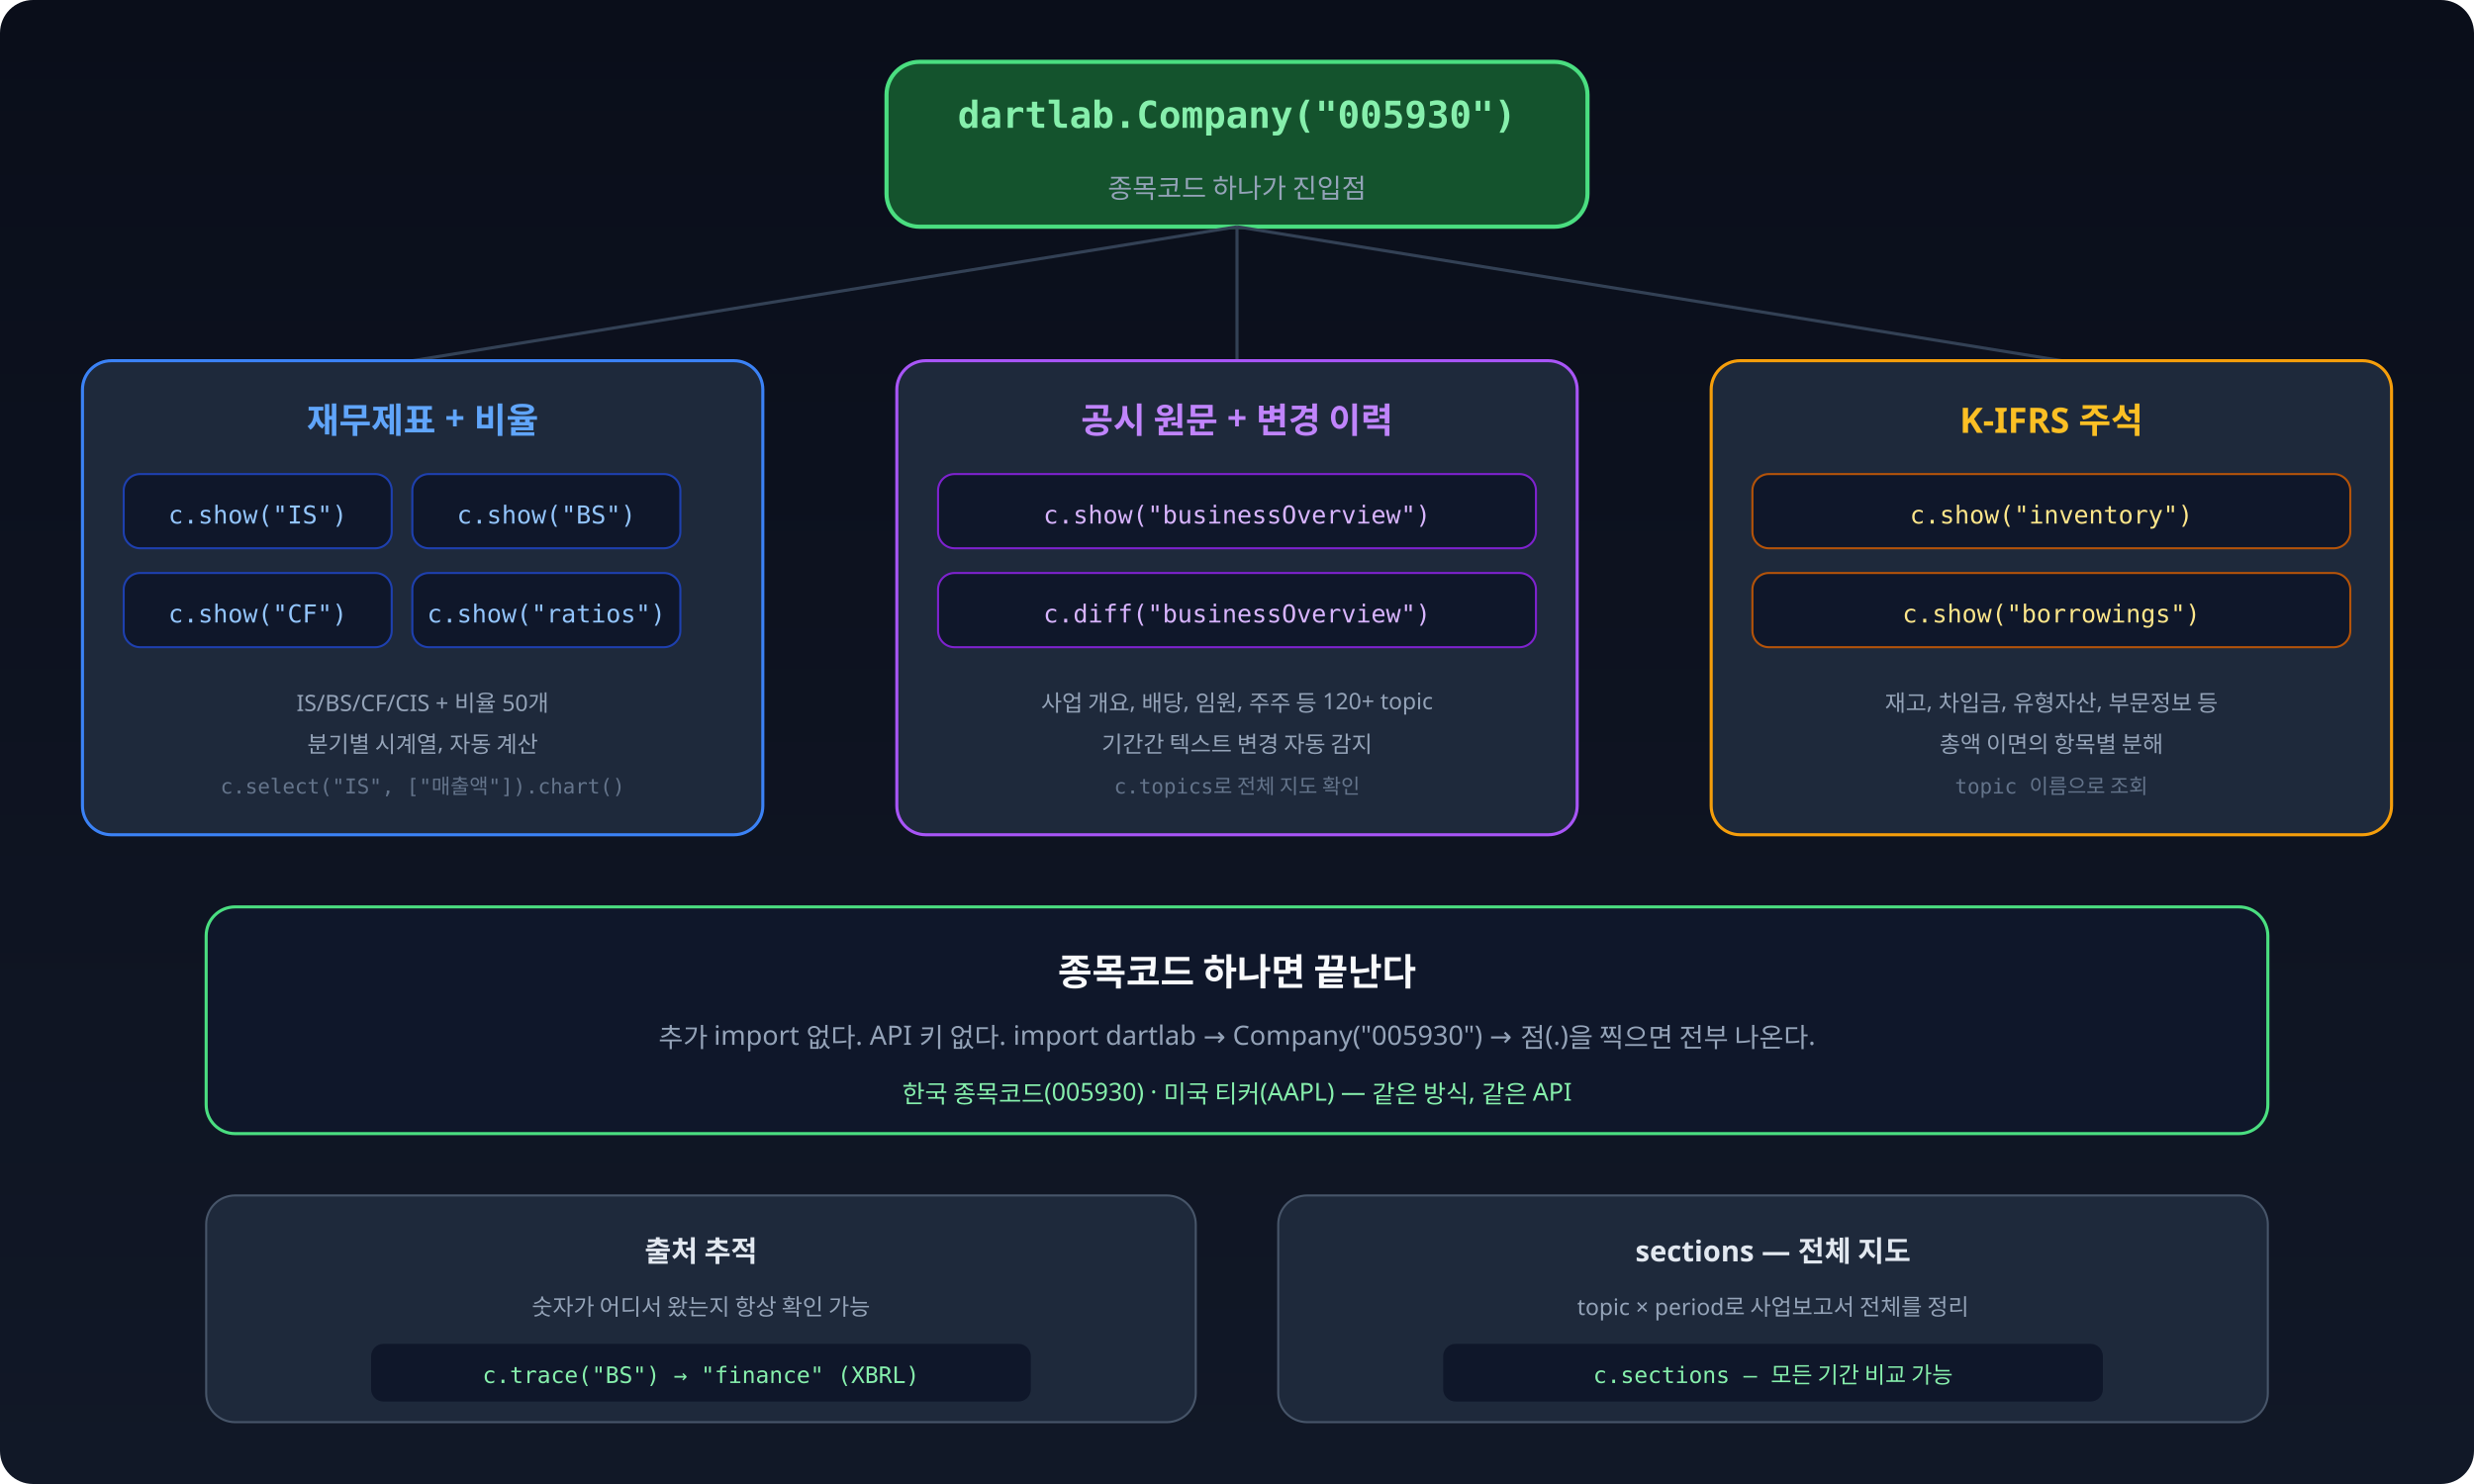
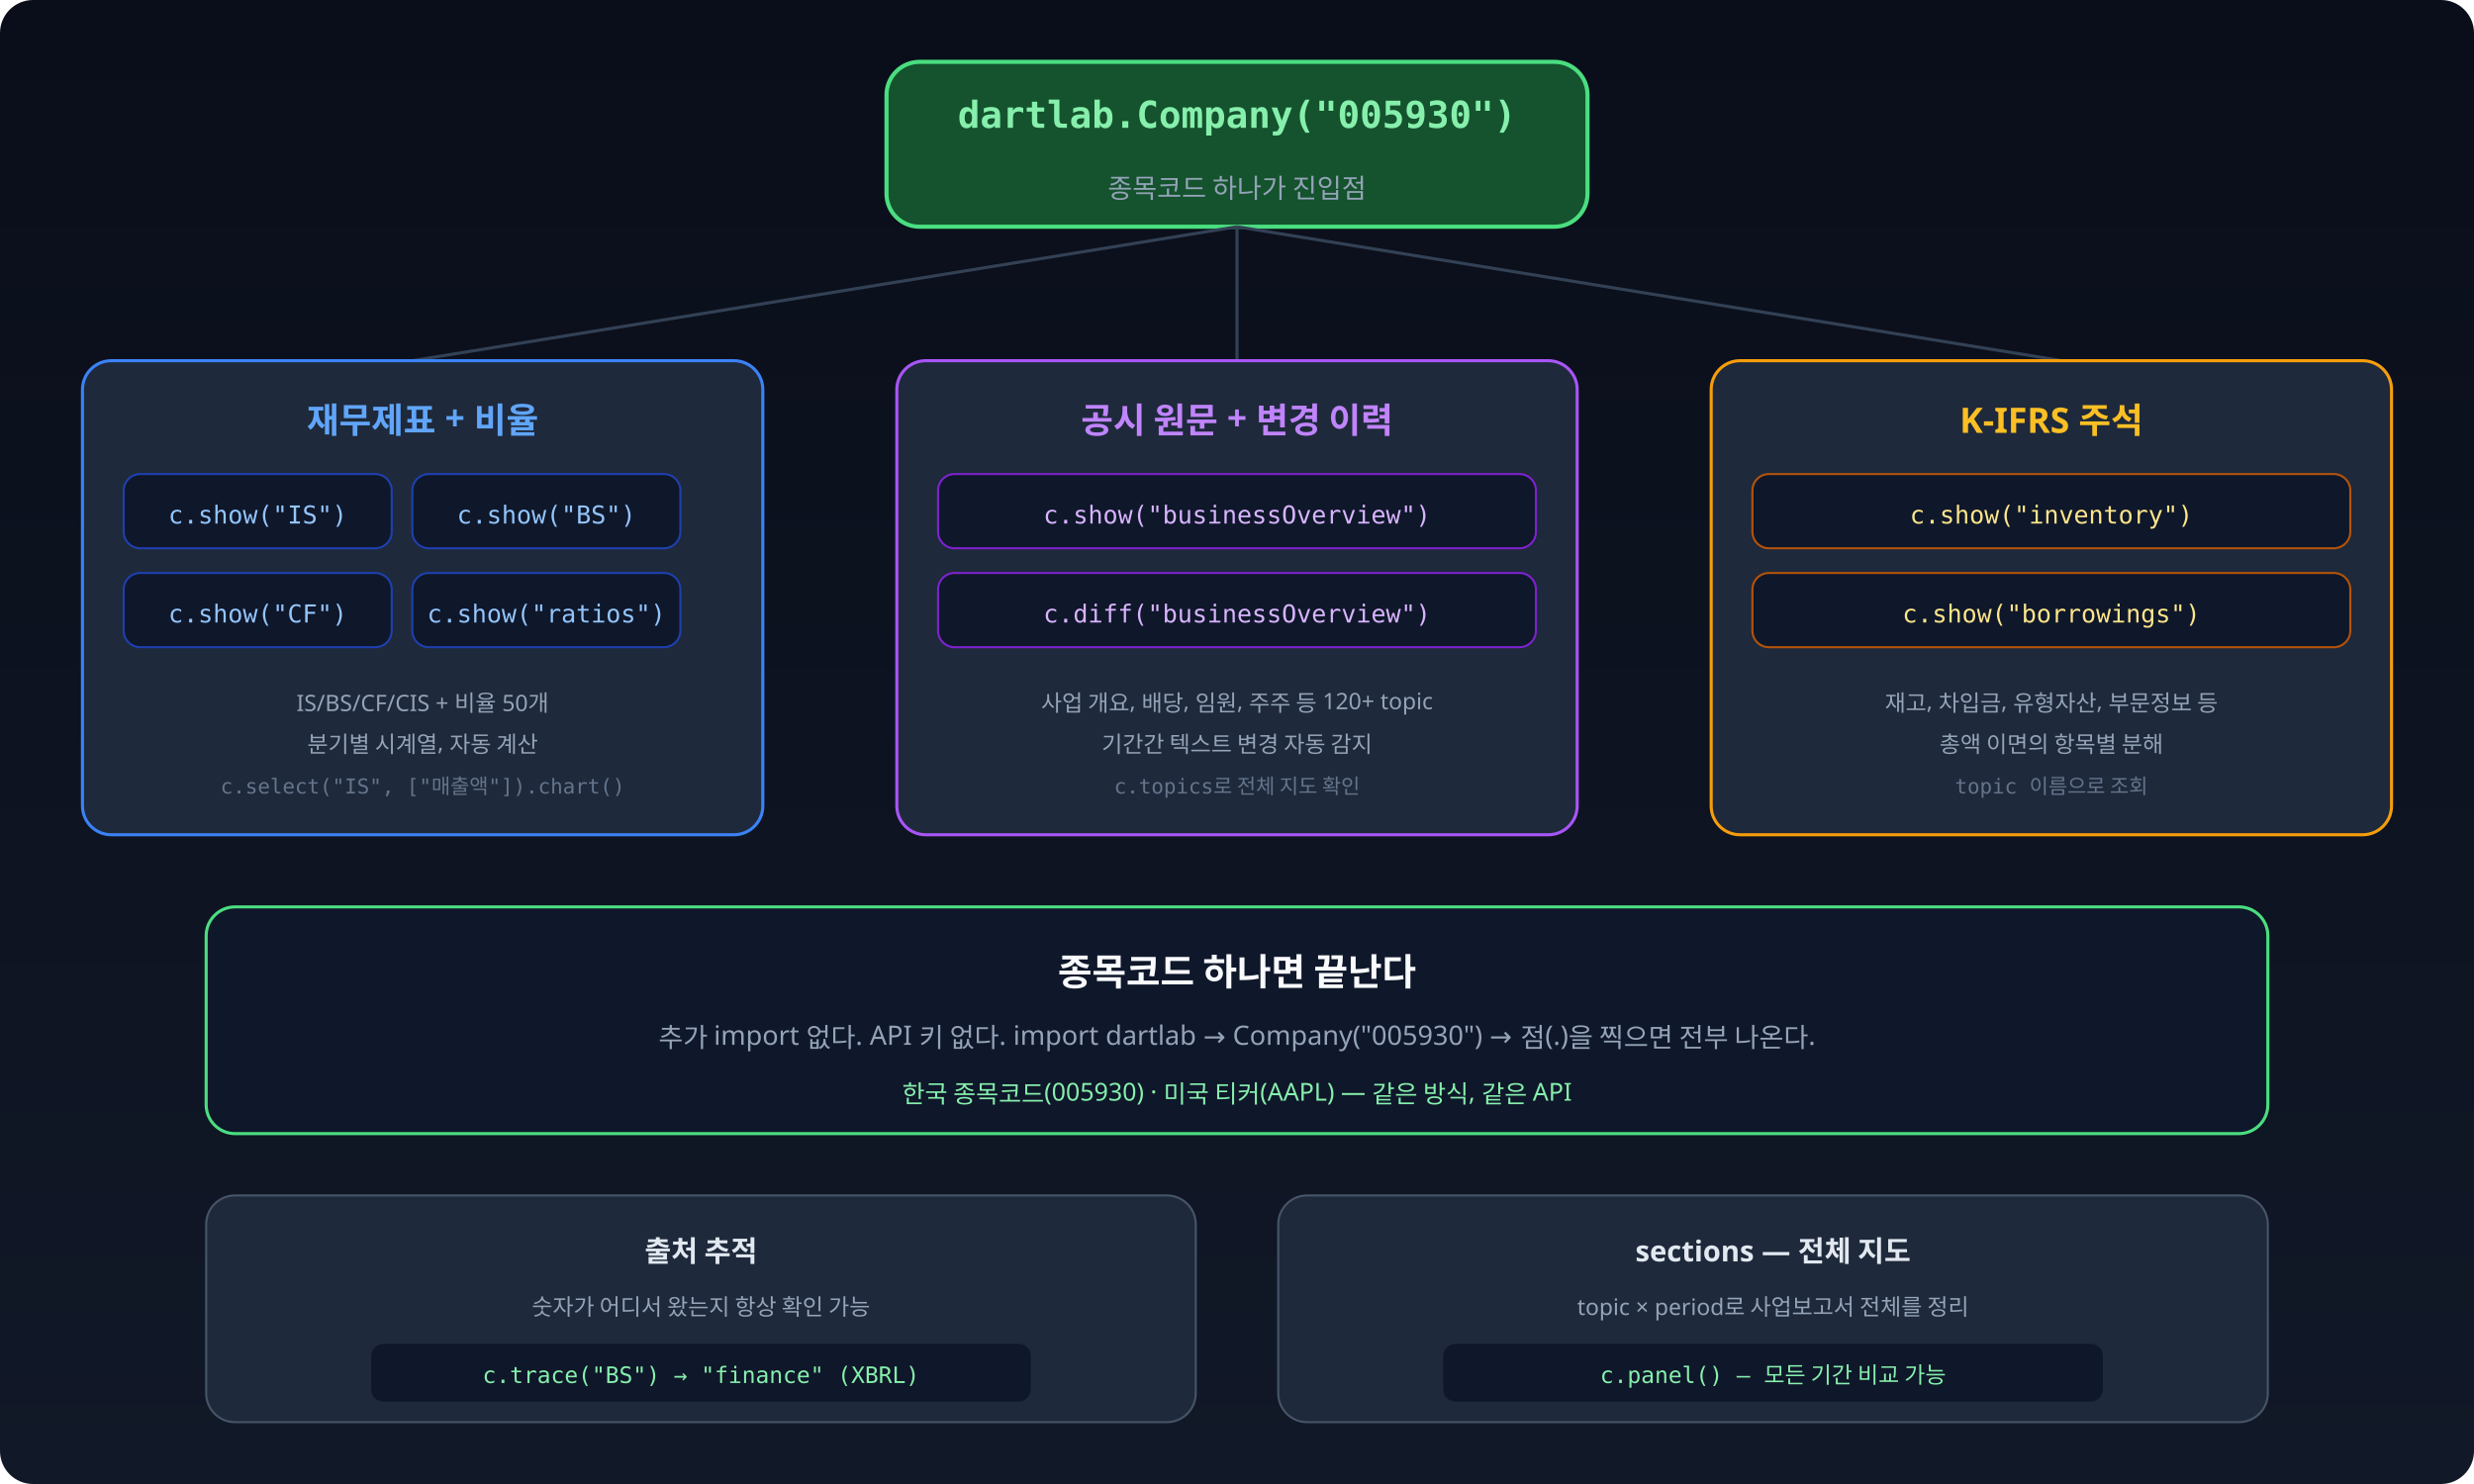
<svg xmlns="http://www.w3.org/2000/svg" viewBox="0 0 1200 720">
  <defs>
    <linearGradient id="bg130a" x1="0" y1="0" x2="0" y2="1">
      <stop offset="0%" stop-color="#0a0e1a" />
      <stop offset="100%" stop-color="#111827" />
    </linearGradient>
  </defs>
  <rect width="1200" height="720" fill="url(#bg130a)" rx="16" />
  <rect x="430" y="30" width="340" height="80" rx="16" fill="#14532d" stroke="#4ade80" stroke-width="2" />
  <text x="600" y="62" text-anchor="middle" fill="#86efac" font-family="monospace" font-size="18" font-weight="700">dartlab.Company("005930")</text>
  <text x="600" y="96" text-anchor="middle" fill="#94a3b8" font-family="system-ui, sans-serif" font-size="13">종목코드 하나가 진입점</text>
  <line x1="600" y1="110" x2="200" y2="175" stroke="#334155" stroke-width="1.5" />
  <line x1="600" y1="110" x2="600" y2="175" stroke="#334155" stroke-width="1.5" />
  <line x1="600" y1="110" x2="1000" y2="175" stroke="#334155" stroke-width="1.5" />
  <rect x="40" y="175" width="330" height="230" rx="14" fill="#1e293b" stroke="#3b82f6" stroke-width="1.5" />
  <text x="205" y="210" text-anchor="middle" fill="#60a5fa" font-family="system-ui, sans-serif" font-size="17" font-weight="700">재무제표 + 비율</text>
  <rect x="60" y="230" width="130" height="36" rx="8" fill="#0f172a" stroke="#1e40af" stroke-width="1" />
  <text x="125" y="254" text-anchor="middle" fill="#93c5fd" font-family="monospace" font-size="12">c.show("IS")</text>
  <rect x="200" y="230" width="130" height="36" rx="8" fill="#0f172a" stroke="#1e40af" stroke-width="1" />
  <text x="265" y="254" text-anchor="middle" fill="#93c5fd" font-family="monospace" font-size="12">c.show("BS")</text>
  <rect x="60" y="278" width="130" height="36" rx="8" fill="#0f172a" stroke="#1e40af" stroke-width="1" />
  <text x="125" y="302" text-anchor="middle" fill="#93c5fd" font-family="monospace" font-size="12">c.show("CF")</text>
  <rect x="200" y="278" width="130" height="36" rx="8" fill="#0f172a" stroke="#1e40af" stroke-width="1" />
  <text x="265" y="302" text-anchor="middle" fill="#93c5fd" font-family="monospace" font-size="12">c.show("ratios")</text>
  <text x="205" y="345" text-anchor="middle" fill="#94a3b8" font-family="system-ui, sans-serif" font-size="11">IS/BS/CF/CIS + 비율 50개</text>
  <text x="205" y="365" text-anchor="middle" fill="#94a3b8" font-family="system-ui, sans-serif" font-size="11">분기별 시계열, 자동 계산</text>
  <text x="205" y="385" text-anchor="middle" fill="#64748b" font-family="monospace" font-size="10">c.select("IS", ["매출액"]).chart()</text>
  <rect x="435" y="175" width="330" height="230" rx="14" fill="#1e293b" stroke="#a855f7" stroke-width="1.5" />
  <text x="600" y="210" text-anchor="middle" fill="#c084fc" font-family="system-ui, sans-serif" font-size="17" font-weight="700">공시 원문 + 변경 이력</text>
  <rect x="455" y="230" width="290" height="36" rx="8" fill="#0f172a" stroke="#7e22ce" stroke-width="1" />
  <text x="600" y="254" text-anchor="middle" fill="#d8b4fe" font-family="monospace" font-size="12">c.show("businessOverview")</text>
  <rect x="455" y="278" width="290" height="36" rx="8" fill="#0f172a" stroke="#7e22ce" stroke-width="1" />
  <text x="600" y="302" text-anchor="middle" fill="#d8b4fe" font-family="monospace" font-size="12">c.diff("businessOverview")</text>
  <text x="600" y="345" text-anchor="middle" fill="#94a3b8" font-family="system-ui, sans-serif" font-size="11">사업 개요, 배당, 임원, 주주 등 120+ topic</text>
  <text x="600" y="365" text-anchor="middle" fill="#94a3b8" font-family="system-ui, sans-serif" font-size="11">기간간 텍스트 변경 자동 감지</text>
  <text x="600" y="385" text-anchor="middle" fill="#64748b" font-family="monospace" font-size="10">c.topics로 전체 지도 확인</text>
  <rect x="830" y="175" width="330" height="230" rx="14" fill="#1e293b" stroke="#f59e0b" stroke-width="1.5" />
  <text x="995" y="210" text-anchor="middle" fill="#fbbf24" font-family="system-ui, sans-serif" font-size="17" font-weight="700">K-IFRS 주석</text>
  <rect x="850" y="230" width="290" height="36" rx="8" fill="#0f172a" stroke="#b45309" stroke-width="1" />
  <text x="995" y="254" text-anchor="middle" fill="#fde68a" font-family="monospace" font-size="12">c.show("inventory")</text>
  <rect x="850" y="278" width="290" height="36" rx="8" fill="#0f172a" stroke="#b45309" stroke-width="1" />
  <text x="995" y="302" text-anchor="middle" fill="#fde68a" font-family="monospace" font-size="12">c.show("borrowings")</text>
  <text x="995" y="345" text-anchor="middle" fill="#94a3b8" font-family="system-ui, sans-serif" font-size="11">재고, 차입금, 유형자산, 부문정보 등</text>
  <text x="995" y="365" text-anchor="middle" fill="#94a3b8" font-family="system-ui, sans-serif" font-size="11">총액 이면의 항목별 분해</text>
  <text x="995" y="385" text-anchor="middle" fill="#64748b" font-family="monospace" font-size="10">topic 이름으로 조회</text>
  <rect x="100" y="440" width="1000" height="110" rx="14" fill="#0f172a" stroke="#4ade80" stroke-width="1.5" />
  <text x="600" y="478" text-anchor="middle" fill="#f8fafc" font-family="system-ui, sans-serif" font-size="18" font-weight="700">종목코드 하나면 끝난다</text>
  <text x="600" y="508" text-anchor="middle" fill="#94a3b8" font-family="system-ui, sans-serif" font-size="13">추가 import 없다. API 키 없다. import dartlab → Company("005930") → 점(.)을 찍으면 전부 나온다.</text>
  <text x="600" y="535" text-anchor="middle" fill="#86efac" font-family="system-ui, sans-serif" font-size="12">한국 종목코드(005930) · 미국 티커(AAPL) — 같은 방식, 같은 API</text>
  <rect x="100" y="580" width="480" height="110" rx="14" fill="#1e293b" stroke="#475569" stroke-width="1" />
  <text x="340" y="612" text-anchor="middle" fill="#e2e8f0" font-family="system-ui, sans-serif" font-size="14" font-weight="600">출처 추적</text>
  <text x="340" y="638" text-anchor="middle" fill="#94a3b8" font-family="system-ui, sans-serif" font-size="11">숫자가 어디서 왔는지 항상 확인 가능</text>
  <rect x="180" y="652" width="320" height="28" rx="6" fill="#0f172a" />
  <text x="340" y="671" text-anchor="middle" fill="#86efac" font-family="monospace" font-size="11">c.trace("BS") → "finance" (XBRL)</text>
  <rect x="620" y="580" width="480" height="110" rx="14" fill="#1e293b" stroke="#475569" stroke-width="1" />
  <text x="860" y="612" text-anchor="middle" fill="#e2e8f0" font-family="system-ui, sans-serif" font-size="14" font-weight="600">sections — 전체 지도</text>
  <text x="860" y="638" text-anchor="middle" fill="#94a3b8" font-family="system-ui, sans-serif" font-size="11">topic × period로 사업보고서 전체를 정리</text>
  <rect x="700" y="652" width="320" height="28" rx="6" fill="#0f172a" />
-   <text x="860" y="671" text-anchor="middle" fill="#86efac" font-family="monospace" font-size="11">c.sections — 모든 기간 비교 가능</text>
+   <text x="860" y="671" text-anchor="middle" fill="#86efac" font-family="monospace" font-size="11">c.panel() — 모든 기간 비교 가능</text>
</svg>
